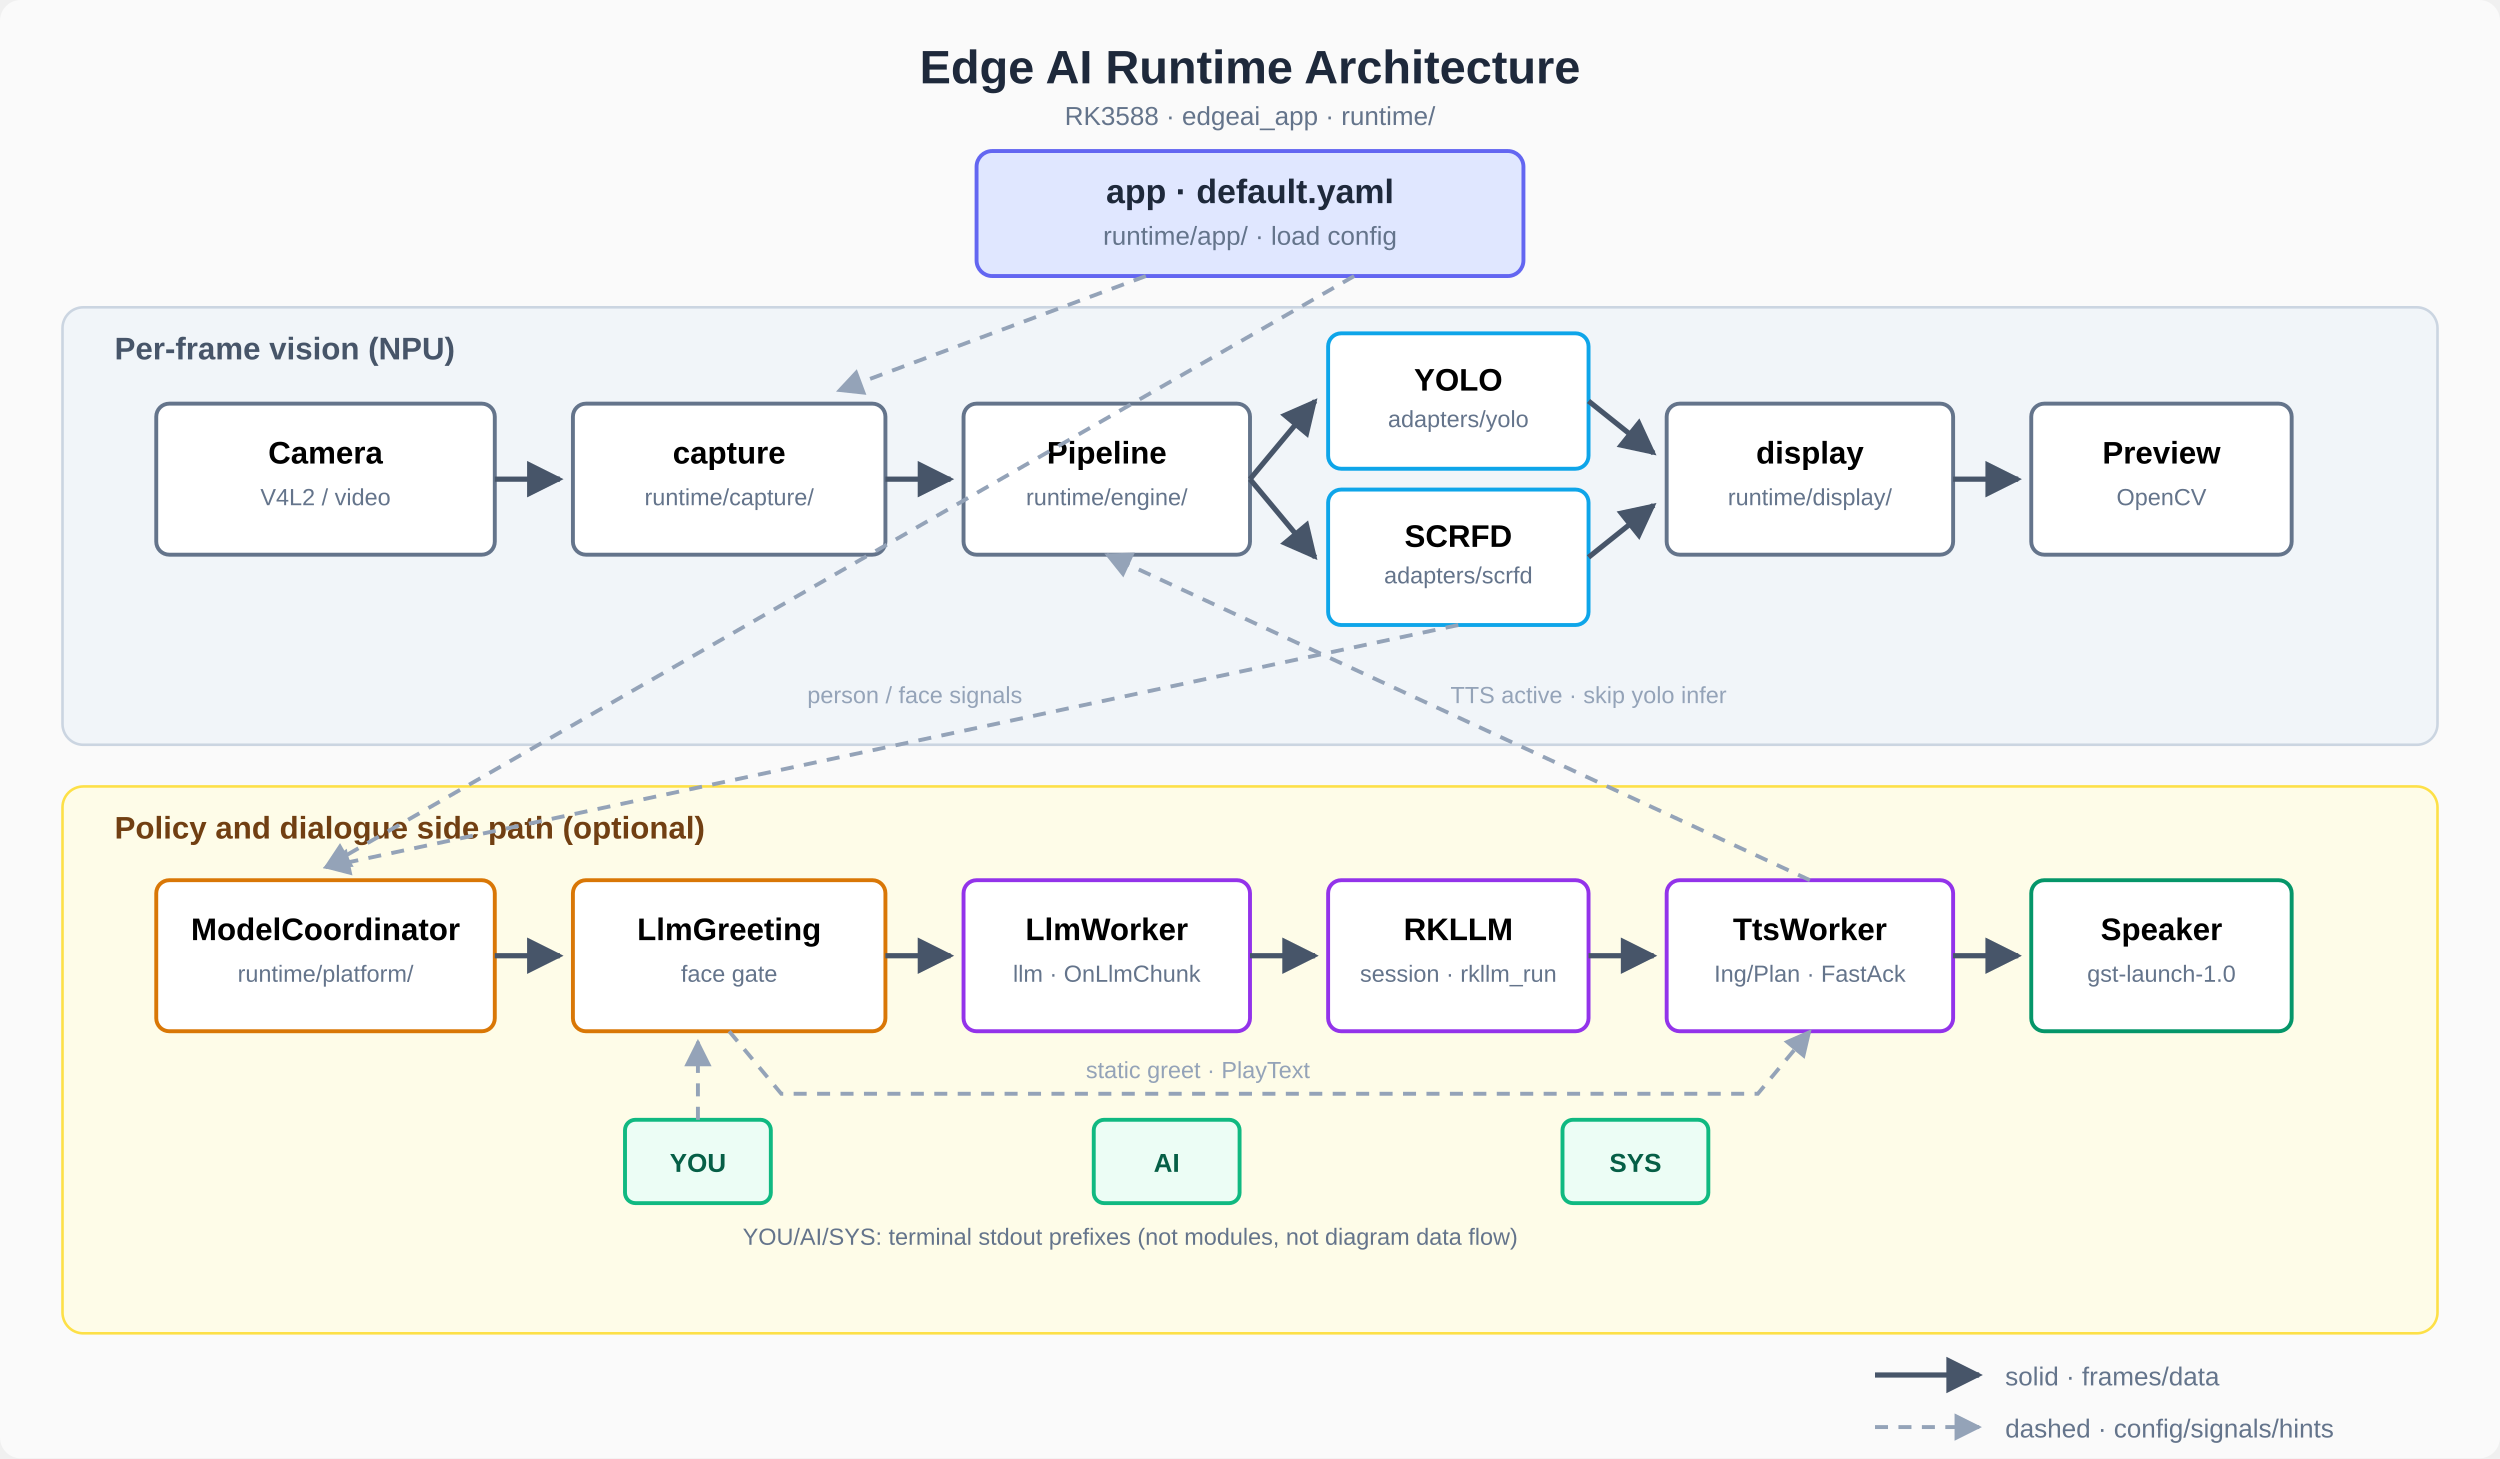
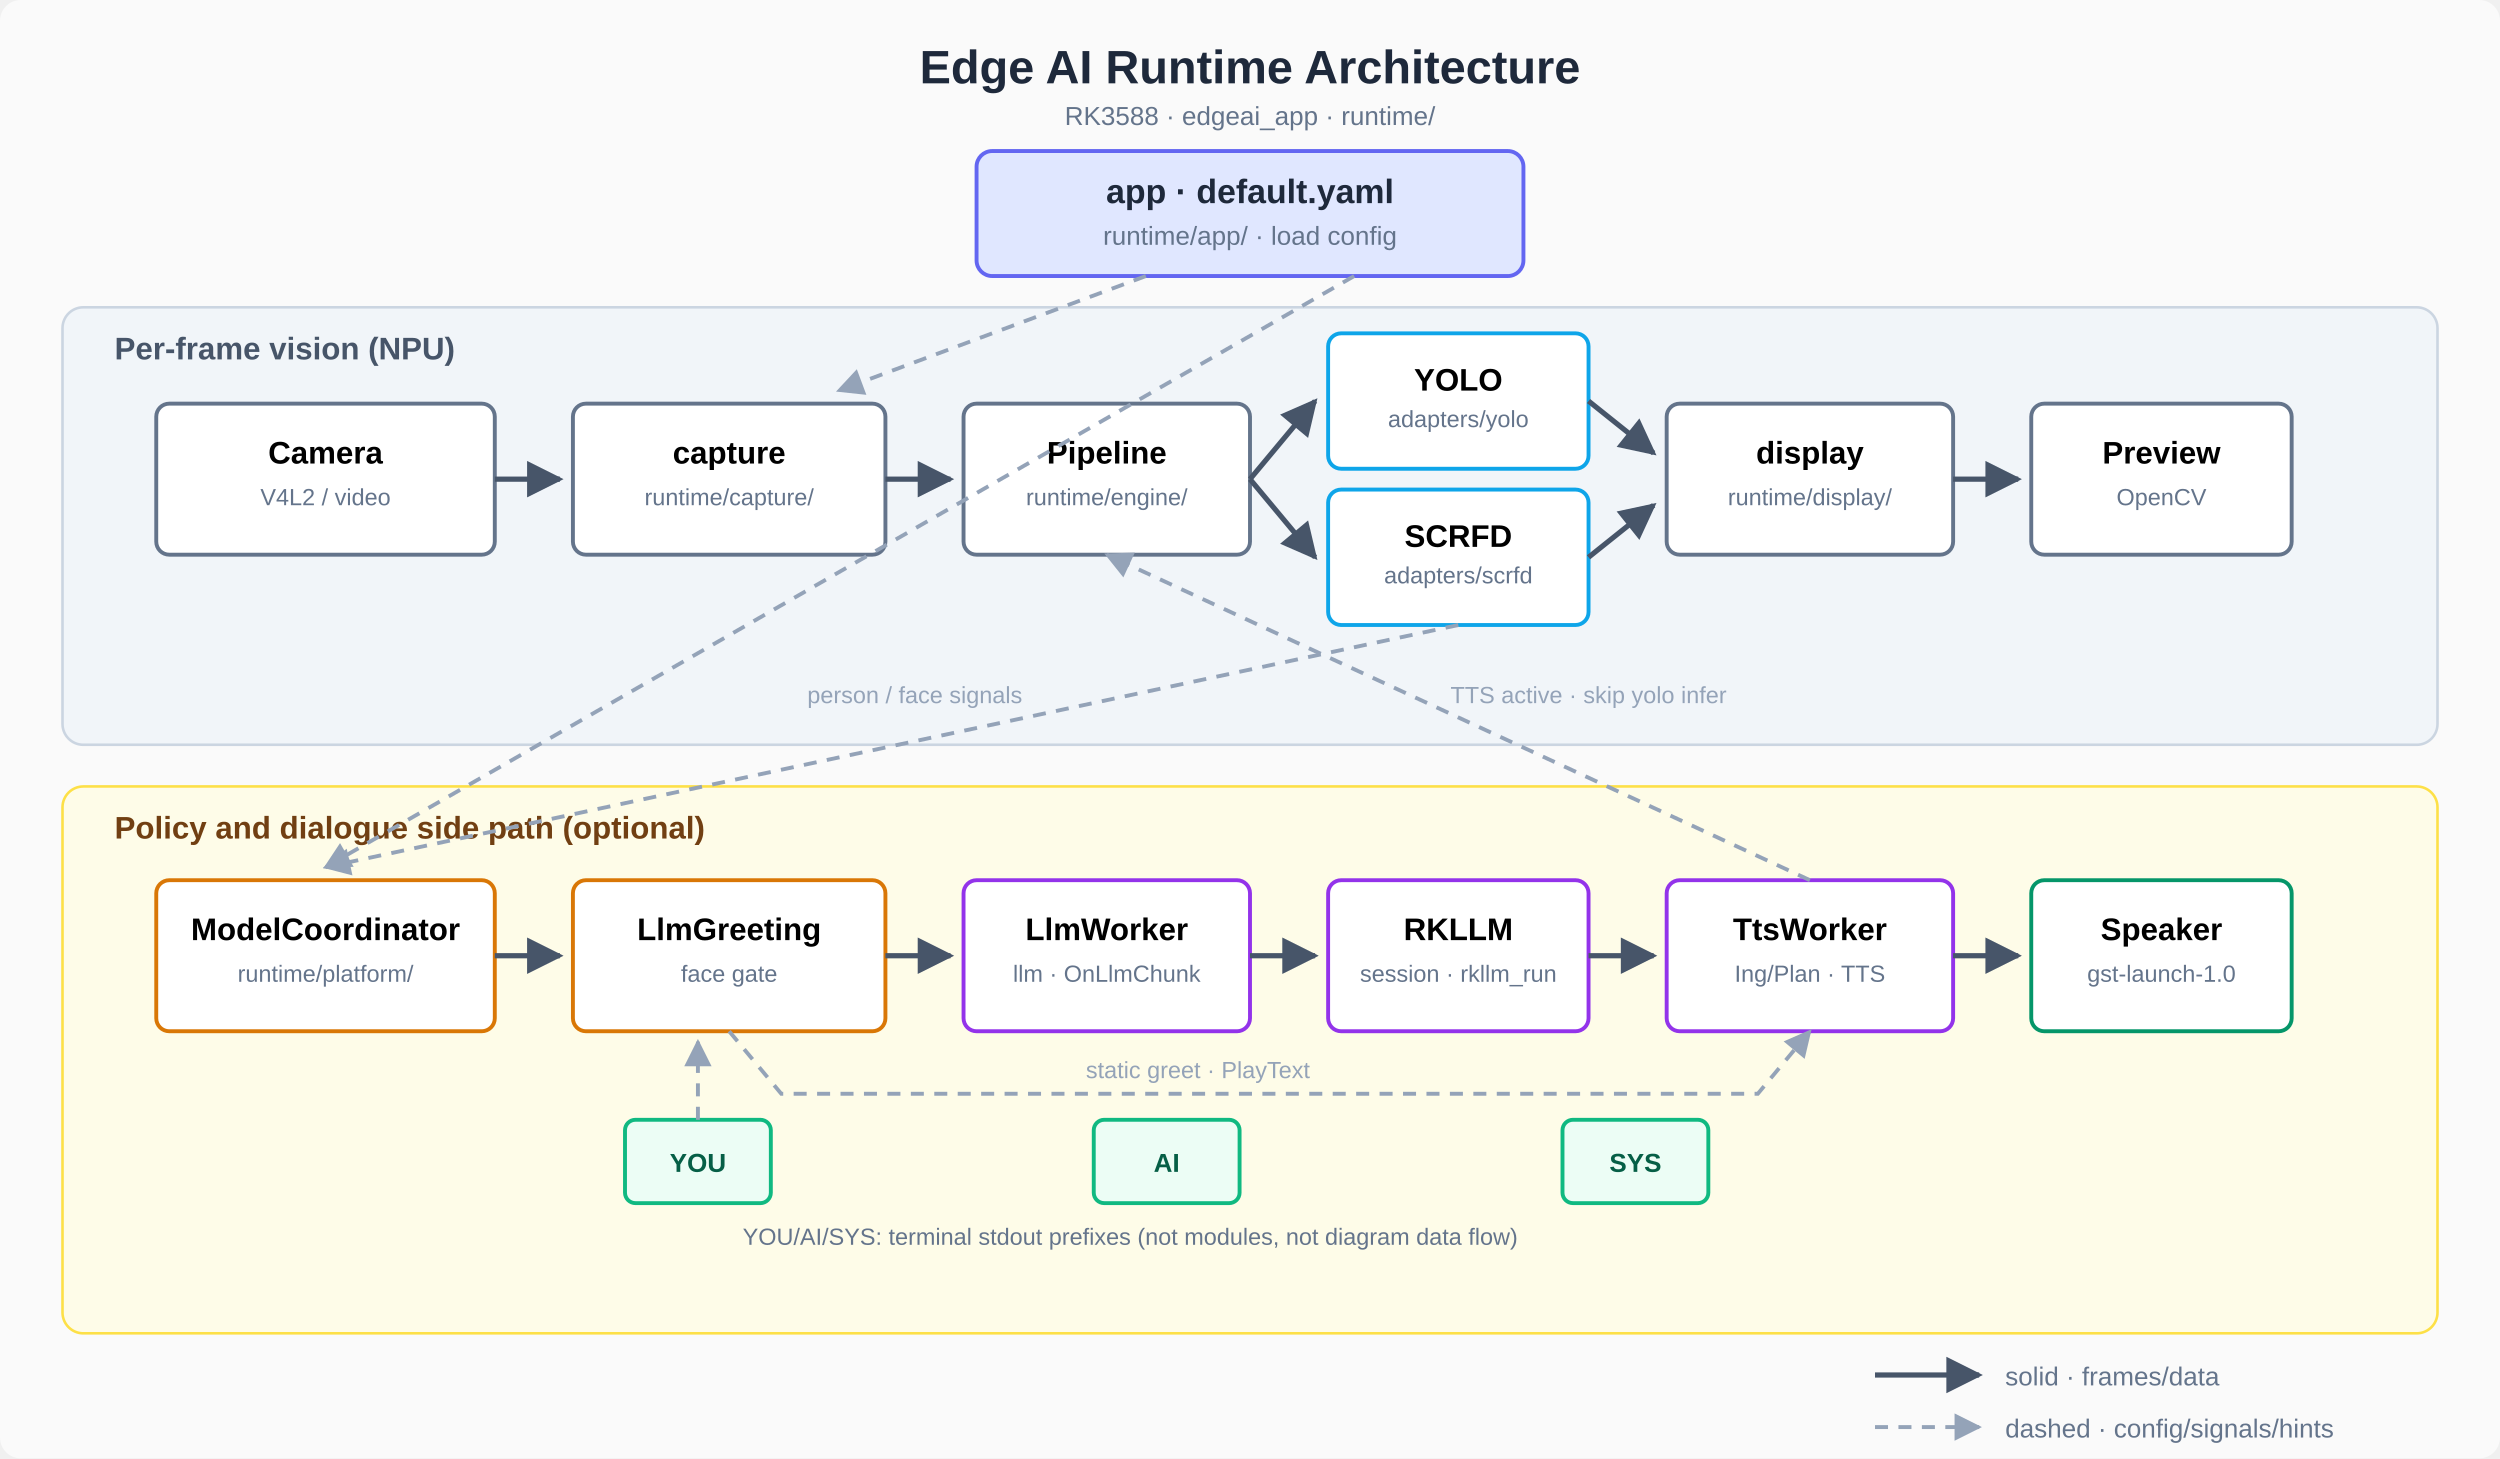
<svg xmlns="http://www.w3.org/2000/svg" viewBox="0 0 960 560" font-family="system-ui, Arial, sans-serif">
  <defs>
    <marker id="arr" viewBox="0 0 10 10" refX="9" refY="5" markerWidth="7" markerHeight="7" orient="auto">
      <path d="M0,0 L10,5 L0,10 Z" fill="#475569" />
    </marker>
    <marker id="arrDash" viewBox="0 0 10 10" refX="9" refY="5" markerWidth="7" markerHeight="7" orient="auto">
      <path d="M0,0 L10,5 L0,10 Z" fill="#94a3b8" />
    </marker>
  </defs>
  <rect width="960" height="560" fill="#fafafa" rx="8" />
  <text x="480" y="32" text-anchor="middle" font-size="18" font-weight="bold" fill="#1e293b">Edge AI Runtime Architecture</text>
  <text x="480" y="48" text-anchor="middle" font-size="10" fill="#64748b">RK3588 · edgeai_app · runtime/</text>
  <rect x="375" y="58" width="210" height="48" rx="6" fill="#e0e7ff" stroke="#6366f1" stroke-width="1.5" />
  <text x="480" y="78" text-anchor="middle" font-size="13" font-weight="bold" fill="#1e293b">app · default.yaml</text>
  <text x="480" y="94" text-anchor="middle" font-size="10" fill="#64748b">runtime/app/ · load config</text>
  <rect x="24" y="118" width="912" height="168" rx="8" fill="#f1f5f9" stroke="#cbd5e1" stroke-width="1" />
  <text x="44" y="138" font-size="12" font-weight="bold" fill="#475569">Per-frame vision (NPU)</text>
  <rect x="60" y="155" width="130" height="58" rx="5" fill="#fff" stroke="#64748b" stroke-width="1.5" />
  <text x="125" y="178" text-anchor="middle" font-size="12" font-weight="bold">Camera</text>
  <text x="125" y="194" text-anchor="middle" font-size="9" fill="#64748b">V4L2 / video</text>
  <rect x="220" y="155" width="120" height="58" rx="5" fill="#fff" stroke="#64748b" stroke-width="1.5" />
  <text x="280" y="178" text-anchor="middle" font-size="12" font-weight="bold">capture</text>
  <text x="280" y="194" text-anchor="middle" font-size="9" fill="#64748b">runtime/capture/</text>
  <rect x="370" y="155" width="110" height="58" rx="5" fill="#fff" stroke="#64748b" stroke-width="1.5" />
  <text x="425" y="178" text-anchor="middle" font-size="12" font-weight="bold">Pipeline</text>
  <text x="425" y="194" text-anchor="middle" font-size="9" fill="#64748b">runtime/engine/</text>
  <rect x="510" y="128" width="100" height="52" rx="5" fill="#fff" stroke="#0ea5e9" stroke-width="1.5" />
  <text x="560" y="150" text-anchor="middle" font-size="12" font-weight="bold">YOLO</text>
  <text x="560" y="164" text-anchor="middle" font-size="9" fill="#64748b">adapters/yolo</text>
  <rect x="510" y="188" width="100" height="52" rx="5" fill="#fff" stroke="#0ea5e9" stroke-width="1.5" />
  <text x="560" y="210" text-anchor="middle" font-size="12" font-weight="bold">SCRFD</text>
  <text x="560" y="224" text-anchor="middle" font-size="9" fill="#64748b">adapters/scrfd</text>
  <rect x="640" y="155" width="110" height="58" rx="5" fill="#fff" stroke="#64748b" stroke-width="1.5" />
  <text x="695" y="178" text-anchor="middle" font-size="12" font-weight="bold">display</text>
  <text x="695" y="194" text-anchor="middle" font-size="9" fill="#64748b">runtime/display/</text>
  <rect x="780" y="155" width="100" height="58" rx="5" fill="#fff" stroke="#64748b" stroke-width="1.5" />
  <text x="830" y="178" text-anchor="middle" font-size="12" font-weight="bold">Preview</text>
  <text x="830" y="194" text-anchor="middle" font-size="9" fill="#64748b">OpenCV</text>
  <line x1="190" y1="184" x2="215" y2="184" stroke="#475569" stroke-width="2" marker-end="url(#arr)" />
  <line x1="340" y1="184" x2="365" y2="184" stroke="#475569" stroke-width="2" marker-end="url(#arr)" />
  <line x1="480" y1="184" x2="505" y2="154" stroke="#475569" stroke-width="2" marker-end="url(#arr)" />
  <line x1="480" y1="184" x2="505" y2="214" stroke="#475569" stroke-width="2" marker-end="url(#arr)" />
  <line x1="610" y1="154" x2="635" y2="174" stroke="#475569" stroke-width="2" marker-end="url(#arr)" />
  <line x1="610" y1="214" x2="635" y2="194" stroke="#475569" stroke-width="2" marker-end="url(#arr)" />
  <line x1="750" y1="184" x2="775" y2="184" stroke="#475569" stroke-width="2" marker-end="url(#arr)" />
  <rect x="24" y="302" width="912" height="210" rx="8" fill="#fefce8" stroke="#fde047" stroke-width="1" />
  <text x="44" y="322" font-size="12" font-weight="bold" fill="#713f12">Policy and dialogue side path (optional)</text>
  <rect x="60" y="338" width="130" height="58" rx="5" fill="#fff" stroke="#d97706" stroke-width="1.5" />
  <text x="125" y="361" text-anchor="middle" font-size="12" font-weight="bold">ModelCoordinator</text>
  <text x="125" y="377" text-anchor="middle" font-size="9" fill="#64748b">runtime/platform/</text>
  <rect x="220" y="338" width="120" height="58" rx="5" fill="#fff" stroke="#d97706" stroke-width="1.5" />
  <text x="280" y="361" text-anchor="middle" font-size="12" font-weight="bold">LlmGreeting</text>
  <text x="280" y="377" text-anchor="middle" font-size="9" fill="#64748b">face gate</text>
  <rect x="370" y="338" width="110" height="58" rx="5" fill="#fff" stroke="#9333ea" stroke-width="1.5" />
  <text x="425" y="361" text-anchor="middle" font-size="12" font-weight="bold">LlmWorker</text>
  <text x="425" y="377" text-anchor="middle" font-size="9" fill="#64748b">llm · OnLlmChunk</text>
  <rect x="510" y="338" width="100" height="58" rx="5" fill="#fff" stroke="#9333ea" stroke-width="1.5" />
  <text x="560" y="361" text-anchor="middle" font-size="12" font-weight="bold">RKLLM</text>
  <text x="560" y="377" text-anchor="middle" font-size="9" fill="#64748b">session · rkllm_run</text>
  <rect x="640" y="338" width="110" height="58" rx="5" fill="#fff" stroke="#9333ea" stroke-width="1.5" />
  <text x="695" y="361" text-anchor="middle" font-size="12" font-weight="bold">TtsWorker</text>
-   <text x="695" y="377" text-anchor="middle" font-size="9" fill="#64748b">Ing/Plan · FastAck</text>
+   <text x="695" y="377" text-anchor="middle" font-size="9" fill="#64748b">Ing/Plan · TTS</text>
  <rect x="780" y="338" width="100" height="58" rx="5" fill="#fff" stroke="#059669" stroke-width="1.5" />
  <text x="830" y="361" text-anchor="middle" font-size="12" font-weight="bold">Speaker</text>
  <text x="830" y="377" text-anchor="middle" font-size="9" fill="#64748b">gst-launch-1.0</text>
  <rect x="240" y="430" width="56" height="32" rx="4" fill="#ecfdf5" stroke="#10b981" stroke-width="1.5" />
  <text x="268" y="450" text-anchor="middle" font-size="10" font-weight="bold" fill="#065f46">YOU</text>
  <rect x="420" y="430" width="56" height="32" rx="4" fill="#ecfdf5" stroke="#10b981" stroke-width="1.5" />
  <text x="448" y="450" text-anchor="middle" font-size="10" font-weight="bold" fill="#065f46">AI</text>
  <rect x="600" y="430" width="56" height="32" rx="4" fill="#ecfdf5" stroke="#10b981" stroke-width="1.5" />
  <text x="628" y="450" text-anchor="middle" font-size="10" font-weight="bold" fill="#065f46">SYS</text>
  <text x="434" y="478" text-anchor="middle" font-size="9" fill="#64748b">YOU/AI/SYS: terminal stdout prefixes (not modules, not diagram data flow)</text>
  <line x1="190" y1="367" x2="215" y2="367" stroke="#475569" stroke-width="2" marker-end="url(#arr)" />
  <line x1="340" y1="367" x2="365" y2="367" stroke="#475569" stroke-width="2" marker-end="url(#arr)" />
  <line x1="480" y1="367" x2="505" y2="367" stroke="#475569" stroke-width="2" marker-end="url(#arr)" />
  <line x1="610" y1="367" x2="635" y2="367" stroke="#475569" stroke-width="2" marker-end="url(#arr)" />
  <line x1="750" y1="367" x2="775" y2="367" stroke="#475569" stroke-width="2" marker-end="url(#arr)" />
  <line x1="268" y1="430" x2="268" y2="400" stroke="#94a3b8" stroke-width="1.5" stroke-dasharray="5,4" marker-end="url(#arrDash)" />
  <line x1="440" y1="106" x2="322" y2="150" stroke="#94a3b8" stroke-width="1.5" stroke-dasharray="5,4" marker-end="url(#arrDash)" />
  <line x1="520" y1="106" x2="125" y2="333" stroke="#94a3b8" stroke-width="1.5" stroke-dasharray="5,4" marker-end="url(#arrDash)" />
  <line x1="560" y1="240" x2="125" y2="333" stroke="#94a3b8" stroke-width="1.5" stroke-dasharray="5,4" marker-end="url(#arrDash)" />
  <text x="310" y="270" font-size="9" fill="#94a3b8">person / face signals</text>
  <line x1="695" y1="338" x2="425" y2="213" stroke="#94a3b8" stroke-width="1.5" stroke-dasharray="5,4" marker-end="url(#arrDash)" />
  <text x="610" y="270" text-anchor="middle" font-size="9" fill="#94a3b8">TTS active · skip yolo infer</text>
  <polyline points="280,396 300,420 675,420 695,396" fill="none" stroke="#94a3b8" stroke-width="1.5" stroke-dasharray="5,4" marker-end="url(#arrDash)" />
  <text x="460" y="414" text-anchor="middle" font-size="9" fill="#94a3b8">static greet · PlayText</text>
  <line x1="720" y1="528" x2="760" y2="528" stroke="#475569" stroke-width="2" marker-end="url(#arr)" />
  <text x="770" y="532" font-size="10" fill="#64748b">solid · frames/data</text>
  <line x1="720" y1="548" x2="760" y2="548" stroke="#94a3b8" stroke-width="1.5" stroke-dasharray="5,4" marker-end="url(#arrDash)" />
  <text x="770" y="552" font-size="10" fill="#64748b">dashed · config/signals/hints</text>
</svg>
